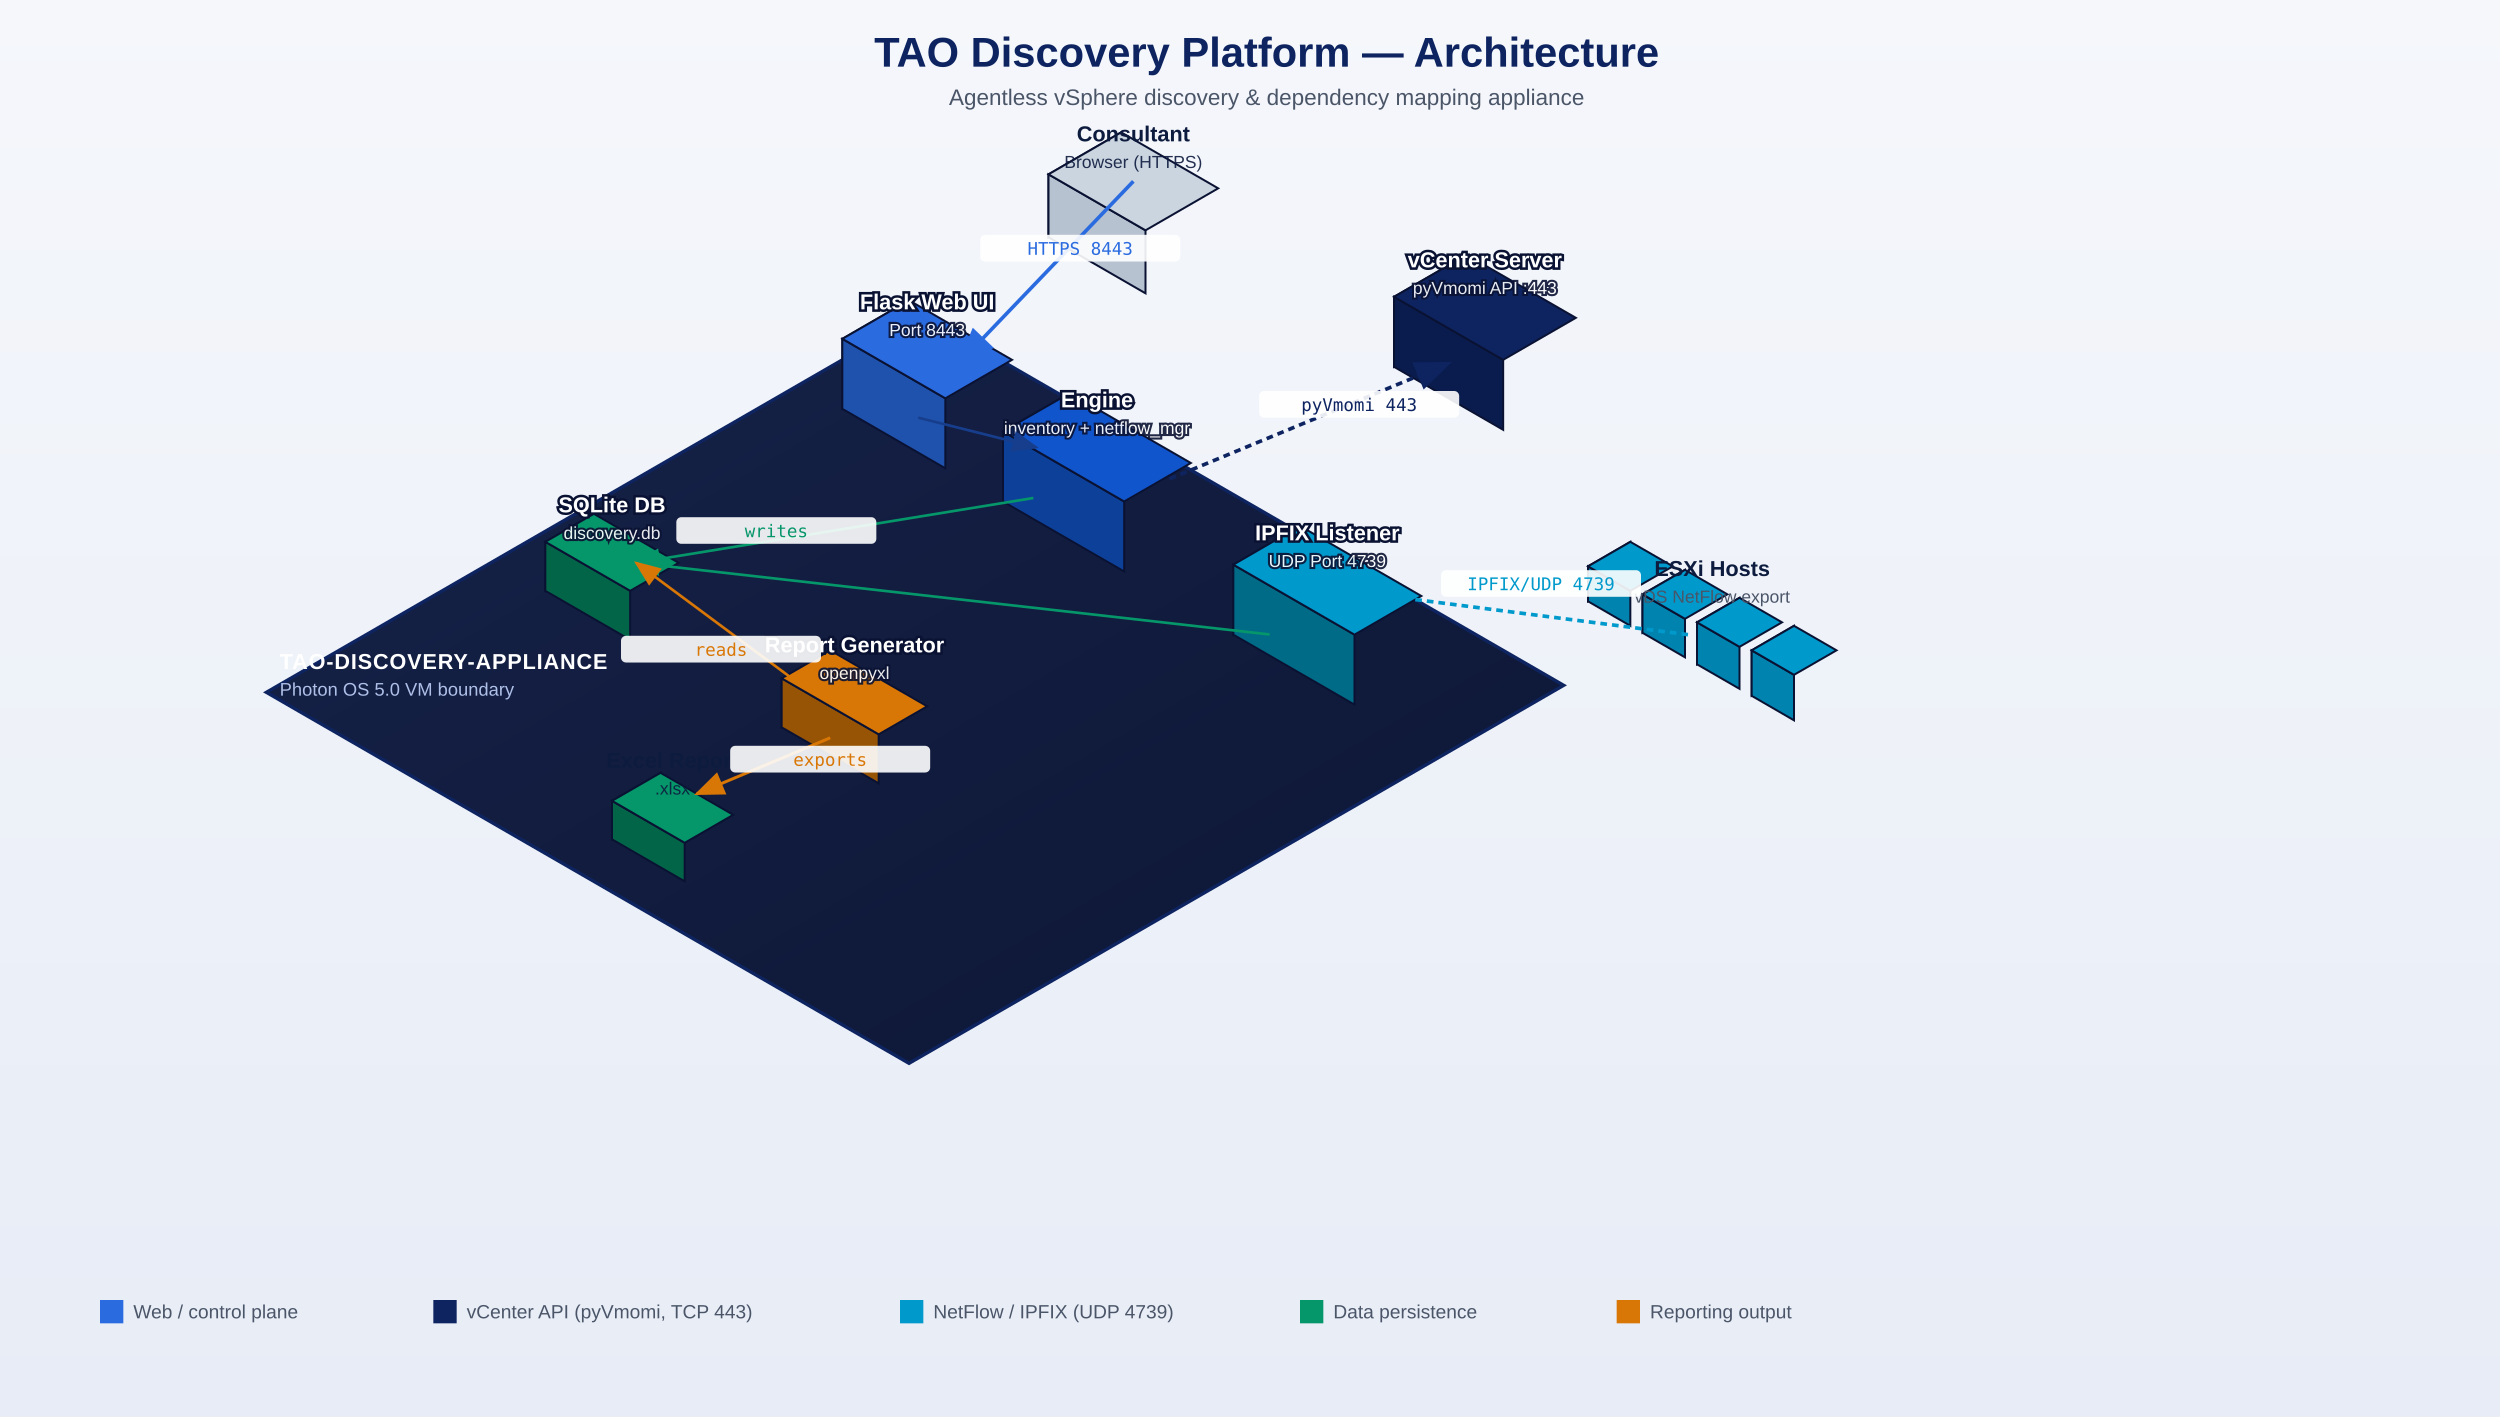
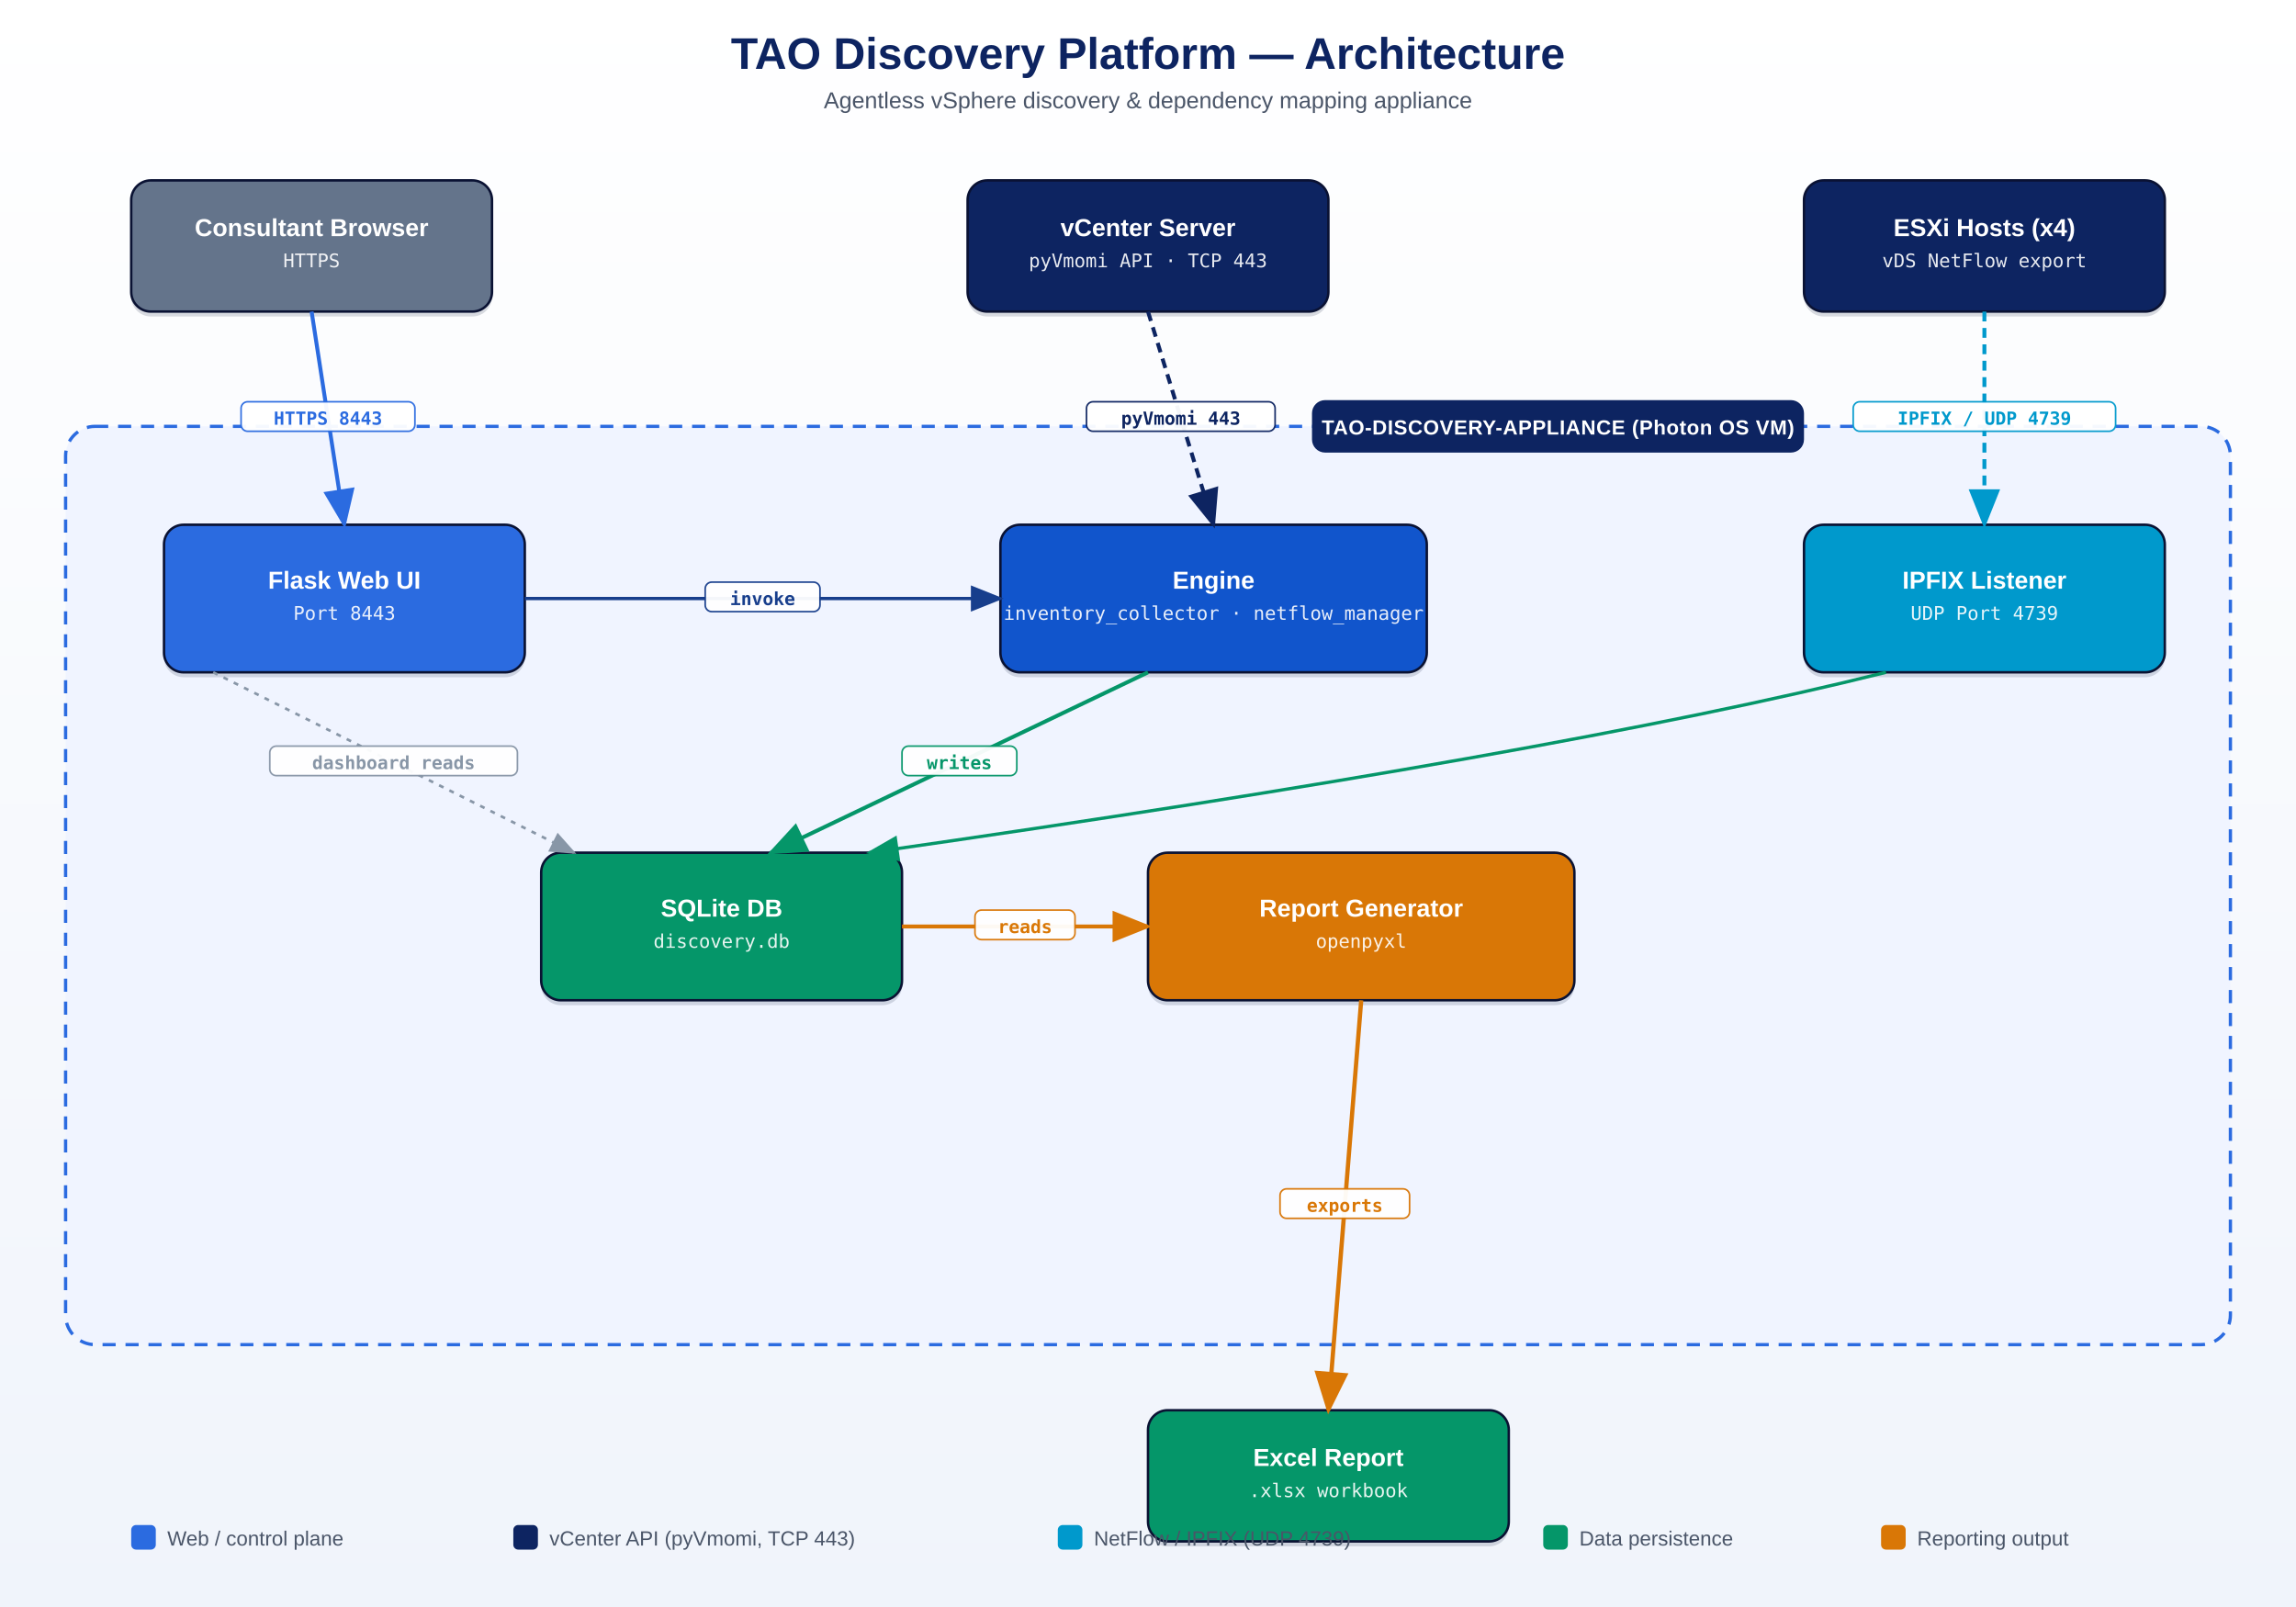
- <svg xmlns="http://www.w3.org/2000/svg" viewBox="0 0 1500 850" width="1500" height="850">
-   <rect x="0" y="0" width="1500" height="850" fill="url(#bgGrad)" />
+ <svg xmlns="http://www.w3.org/2000/svg" viewBox="0 0 1400 980" width="1400" height="980">
+   <rect x="0" y="0" width="1400" height="980" fill="url(#bgGrad)" />
  <defs>
    <marker id="arrowhead" markerWidth="10" markerHeight="8" refX="9" refY="4" orient="auto">
      <polygon points="0,0 10,4 0,8" fill="context-stroke" />
    </marker>
    <linearGradient id="bgGrad" x1="0%" y1="0%" x2="0%" y2="100%">
-       <stop offset="0%" stop-color="#F5F7FB" />
-       <stop offset="100%" stop-color="#E7ECF6" />
-     </linearGradient>
-     <linearGradient id="platformGrad" x1="0%" y1="0%" x2="100%" y2="100%">
-       <stop offset="0%" stop-color="#16224A" />
-       <stop offset="100%" stop-color="#0D1633" />
+       <stop offset="0%" stop-color="#FFFFFF" />
+       <stop offset="100%" stop-color="#F0F4FB" />
    </linearGradient>
  </defs>
-   <text x="760" y="40" text-anchor="middle" font-family="Segoe UI, Arial, sans-serif" font-size="25" font-weight="800" fill="#0D2461">TAO Discovery Platform — Architecture</text>
-   <text x="760" y="63" text-anchor="middle" font-family="Segoe UI, Arial, sans-serif" font-size="13.5" fill="#4A5568">Agentless vSphere discovery &amp; dependency mapping appliance</text>
-   <polygon points="552.7,188.6 938.2,411.2 545.4,638.0 159.8,415.4" fill="url(#platformGrad)" stroke="#0D2461" stroke-width="2" />
-   <text x="167.8" y="401.4" text-anchor="start" font-family="Segoe UI, Arial, sans-serif" font-size="13" font-weight="800" fill="#FFFFFF" letter-spacing="0.5">TAO-DISCOVERY-APPLIANCE</text>
-   <text x="167.8" y="417.4" text-anchor="start" font-family="Segoe UI, Arial, sans-serif" font-size="11" fill="#AFC0E8">Photon OS 5.0 VM boundary</text>
-   <polygon points="672.7,117.2 629.1,142.4 629.1,104.6 672.7,79.4" fill="#94A3B8" stroke="#0A1233" stroke-width="1.2" />
-   <polygon points="629.1,142.4 687.3,176.0 687.3,138.2 629.1,104.6" fill="#B7C2D0" stroke="#0A1233" stroke-width="1.2" />
-   <polygon points="672.7,79.4 730.9,113.0 687.3,138.2 629.1,104.6" fill="#CBD5E0" stroke="#0A1233" stroke-width="1.2" />
-   <text x="680.0" y="84.8" text-anchor="middle" font-family="Segoe UI, Arial, sans-serif" font-size="13" font-weight="700" fill="#0D1B3E" stroke="none" stroke-width="3" paint-order="stroke fill">Consultant</text>
-   <text x="680.0" y="100.8" text-anchor="middle" font-family="Segoe UI, Arial, sans-serif" font-size="10.5" fill="#0D1B3E" opacity="0.9" stroke="none" stroke-width="2.5" paint-order="stroke fill">Browser (HTTPS)</text>
-   <polygon points="880.0,194.9 836.4,220.1 836.4,178.1 880.0,152.9" fill="#081538" stroke="#0A1233" stroke-width="1.2" />
-   <polygon points="836.4,220.1 901.9,257.9 901.9,215.9 836.4,178.1" fill="#0A1C4D" stroke="#0A1233" stroke-width="1.2" />
-   <polygon points="880.0,152.9 945.5,190.7 901.9,215.9 836.4,178.1" fill="#0D2461" stroke="#0A1233" stroke-width="1.2" />
-   <text x="890.9" y="160.4" text-anchor="middle" font-family="Segoe UI, Arial, sans-serif" font-size="13" font-weight="700" fill="#FFFFFF" stroke="#0A1233" stroke-width="3" paint-order="stroke fill">vCenter Server</text>
-   <text x="890.9" y="176.4" text-anchor="middle" font-family="Segoe UI, Arial, sans-serif" font-size="10.5" fill="#FFFFFF" opacity="0.9" stroke="#0A1233" stroke-width="2.5" paint-order="stroke fill">pyVmomi API :443</text>
-   <polygon points="978.2,346.1 952.8,360.8 952.8,339.8 978.2,325.1" fill="#006B93" stroke="#0A1233" stroke-width="1.2" />
-   <polygon points="952.8,360.8 978.2,375.5 978.2,354.5 952.8,339.8" fill="#0083AE" stroke="#0A1233" stroke-width="1.2" />
-   <polygon points="978.2,325.1 1003.7,339.8 978.2,354.5 952.8,339.8" fill="#0099CC" stroke="#0A1233" stroke-width="1.2" />
-   <polygon points="1011.0,365.0 985.5,379.7 985.5,356.6 1011.0,341.9" fill="#006B93" stroke="#0A1233" stroke-width="1.2" />
-   <polygon points="985.5,379.7 1011.0,394.4 1011.0,371.3 985.5,356.6" fill="#0083AE" stroke="#0A1233" stroke-width="1.2" />
-   <polygon points="1011.0,341.9 1036.4,356.6 1011.0,371.3 985.5,356.6" fill="#0099CC" stroke="#0A1233" stroke-width="1.2" />
-   <polygon points="1043.7,383.9 1018.2,398.6 1018.2,373.4 1043.7,358.7" fill="#006B93" stroke="#0A1233" stroke-width="1.2" />
-   <polygon points="1018.2,398.6 1043.7,413.3 1043.7,388.1 1018.2,373.4" fill="#0083AE" stroke="#0A1233" stroke-width="1.2" />
-   <polygon points="1043.7,358.7 1069.2,373.4 1043.7,388.1 1018.2,373.4" fill="#0099CC" stroke="#0A1233" stroke-width="1.2" />
-   <polygon points="1076.4,402.8 1051.0,417.5 1051.0,390.2 1076.4,375.5" fill="#006B93" stroke="#0A1233" stroke-width="1.2" />
-   <polygon points="1051.0,417.5 1076.4,432.2 1076.4,404.9 1051.0,390.2" fill="#0083AE" stroke="#0A1233" stroke-width="1.2" />
-   <polygon points="1076.4,375.5 1101.9,390.2 1076.4,404.9 1051.0,390.2" fill="#0099CC" stroke="#0A1233" stroke-width="1.2" />
-   <text x="1027.3" y="345.6" text-anchor="middle" font-family="Segoe UI, Arial, sans-serif" font-size="13" font-weight="700" fill="#0D1B3E">ESXi Hosts</text>
-   <text x="1027.3" y="361.6" text-anchor="middle" font-family="Segoe UI, Arial, sans-serif" font-size="10.5" fill="#4A5568">vDS NetFlow export</text>
-   <polygon points="545.4,222.2 505.4,245.3 505.4,203.3 545.4,180.2" fill="#173E8C" stroke="#0A1233" stroke-width="1.2" />
-   <polygon points="505.4,245.3 567.2,281.0 567.2,239.0 505.4,203.3" fill="#1F52AD" stroke="#0A1233" stroke-width="1.2" />
-   <polygon points="545.4,180.2 607.2,215.9 567.2,239.0 505.4,203.3" fill="#2B6BE0" stroke="#0A1233" stroke-width="1.2" />
-   <text x="556.3" y="185.6" text-anchor="middle" font-family="Segoe UI, Arial, sans-serif" font-size="13" font-weight="700" fill="#FFFFFF" stroke="#0A1233" stroke-width="3" paint-order="stroke fill">Flask Web UI</text>
-   <text x="556.3" y="201.6" text-anchor="middle" font-family="Segoe UI, Arial, sans-serif" font-size="10.5" fill="#FFFFFF" opacity="0.9" stroke="#0A1233" stroke-width="2.5" paint-order="stroke fill">Port 8443</text>
-   <polygon points="641.8,277.9 601.8,300.9 601.8,258.9 641.8,235.9" fill="#0A337A" stroke="#0A1233" stroke-width="1.2" />
-   <polygon points="601.8,300.9 674.5,342.9 674.5,300.9 601.8,258.9" fill="#0D4099" stroke="#0A1233" stroke-width="1.2" />
-   <polygon points="641.8,235.9 714.5,277.8 674.5,300.9 601.8,258.9" fill="#1155CC" stroke="#0A1233" stroke-width="1.2" />
-   <text x="658.2" y="244.4" text-anchor="middle" font-family="Segoe UI, Arial, sans-serif" font-size="13" font-weight="700" fill="#FFFFFF" stroke="#0A1233" stroke-width="3" paint-order="stroke fill">Engine</text>
-   <text x="658.2" y="260.4" text-anchor="middle" font-family="Segoe UI, Arial, sans-serif" font-size="10.5" fill="#FFFFFF" opacity="0.9" stroke="#0A1233" stroke-width="2.5" paint-order="stroke fill">inventory + netflow_mgr</text>
-   <polygon points="780.0,357.6 740.0,380.8 740.0,338.8 780.0,315.6" fill="#00566B" stroke="#0A1233" stroke-width="1.2" />
-   <polygon points="740.0,380.8 812.7,422.8 812.7,380.8 740.0,338.8" fill="#006B86" stroke="#0A1233" stroke-width="1.2" />
-   <polygon points="780.0,315.6 852.8,357.6 812.7,380.8 740.0,338.8" fill="#0099CC" stroke="#0A1233" stroke-width="1.2" />
-   <text x="796.4" y="324.2" text-anchor="middle" font-family="Segoe UI, Arial, sans-serif" font-size="13" font-weight="700" fill="#FFFFFF" stroke="#0A1233" stroke-width="3" paint-order="stroke fill">IPFIX Listener</text>
-   <text x="796.4" y="340.2" text-anchor="middle" font-family="Segoe UI, Arial, sans-serif" font-size="10.5" fill="#FFFFFF" opacity="0.9" stroke="#0A1233" stroke-width="2.5" paint-order="stroke fill">UDP Port 4739</text>
-   <polygon points="356.3,337.7 327.2,354.5 327.2,325.1 356.3,308.3" fill="#02513B" stroke="#0A1233" stroke-width="1.2" />
-   <polygon points="327.2,354.5 378.1,383.9 378.1,354.5 327.2,325.1" fill="#036548" stroke="#0A1233" stroke-width="1.2" />
-   <polygon points="356.3,308.3 407.2,337.7 378.1,354.5 327.2,325.1" fill="#059669" stroke="#0A1233" stroke-width="1.2" />
-   <text x="367.2" y="307.4" text-anchor="middle" font-family="Segoe UI, Arial, sans-serif" font-size="13" font-weight="700" fill="#FFFFFF" stroke="#0A1233" stroke-width="3" paint-order="stroke fill">SQLite DB</text>
-   <text x="367.2" y="323.4" text-anchor="middle" font-family="Segoe UI, Arial, sans-serif" font-size="10.5" fill="#FFFFFF" opacity="0.9" stroke="#0A1233" stroke-width="2.5" paint-order="stroke fill">discovery.db</text>
-   <polygon points="498.1,419.6 469.0,436.4 469.0,407.0 498.1,390.2" fill="#7A4204" stroke="#0A1233" stroke-width="1.2" />
-   <polygon points="469.0,436.4 527.2,470.0 527.2,440.6 469.0,407.0" fill="#985405" stroke="#0A1233" stroke-width="1.2" />
-   <polygon points="498.1,390.2 556.3,423.8 527.2,440.6 469.0,407.0" fill="#D97706" stroke="#0A1233" stroke-width="1.2" />
-   <text x="512.7" y="391.4" text-anchor="middle" font-family="Segoe UI, Arial, sans-serif" font-size="13" font-weight="700" fill="#FFFFFF" stroke="#0A1233" stroke-width="3" paint-order="stroke fill">Report Generator</text>
-   <text x="512.7" y="407.4" text-anchor="middle" font-family="Segoe UI, Arial, sans-serif" font-size="10.5" fill="#FFFFFF" opacity="0.9" stroke="#0A1233" stroke-width="2.5" paint-order="stroke fill">openpyxl</text>
-   <polygon points="396.3,486.8 367.2,503.6 367.2,480.5 396.3,463.7" fill="#02513B" stroke="#0A1233" stroke-width="1.2" />
-   <polygon points="367.2,503.6 410.8,528.8 410.8,505.7 367.2,480.5" fill="#036548" stroke="#0A1233" stroke-width="1.2" />
-   <polygon points="396.3,463.7 439.9,488.9 410.8,505.7 367.2,480.5" fill="#059669" stroke="#0A1233" stroke-width="1.2" />
-   <text x="403.5" y="460.7" text-anchor="middle" font-family="Segoe UI, Arial, sans-serif" font-size="13" font-weight="700" fill="#0D1B3E" stroke="none" stroke-width="3" paint-order="stroke fill">Excel Report</text>
-   <text x="403.5" y="476.7" text-anchor="middle" font-family="Segoe UI, Arial, sans-serif" font-size="10.5" fill="#0D1B3E" opacity="0.9" stroke="none" stroke-width="2.5" paint-order="stroke fill">.xlsx</text>
-   <line x1="680.0" y1="108.8" x2="576.3" y2="217.0" stroke="#2B6BE0" stroke-width="2.2" marker-end="url(#arrowhead)" />
-   <rect x="588.1" y="140.9" width="120" height="16" fill="#FFFFFF" opacity="0.9" rx="3" />
-   <text x="648.1" y="152.9" text-anchor="middle" font-family="Consolas, monospace" font-size="10.5" fill="#2B6BE0">HTTPS 8443</text>
-   <line x1="550.9" y1="250.6" x2="621.8" y2="268.4" stroke="#173E8C" stroke-width="1.6" marker-end="url(#arrowhead)" />
-   <line x1="701.8" y1="287.3" x2="869.1" y2="218.0" stroke="#0D2461" stroke-width="2.2" stroke-dasharray="4,3" marker-end="url(#arrowhead)" />
-   <rect x="755.5" y="234.6" width="120" height="16" fill="#FFFFFF" opacity="0.9" rx="3" />
-   <text x="815.5" y="246.6" text-anchor="middle" font-family="Consolas, monospace" font-size="10.5" fill="#0D2461">pyVmomi 443</text>
-   <line x1="1012.8" y1="380.8" x2="816.4" y2="355.5" stroke="#0099CC" stroke-width="2.2" stroke-dasharray="4,3" marker-end="url(#arrowhead)" />
-   <rect x="864.6" y="342.1" width="120" height="16" fill="#FFFFFF" opacity="0.9" rx="3" />
-   <text x="924.6" y="354.1" text-anchor="middle" font-family="Consolas, monospace" font-size="10.5" fill="#0099CC">IPFIX/UDP 4739</text>
-   <line x1="620.0" y1="298.8" x2="381.7" y2="337.7" stroke="#059669" stroke-width="1.6" marker-end="url(#arrowhead)" />
-   <rect x="405.8" y="310.3" width="120" height="16" fill="#FFFFFF" opacity="0.9" rx="3" />
-   <text x="465.8" y="322.3" text-anchor="middle" font-family="Consolas, monospace" font-size="10.5" fill="#059669">writes</text>
-   <line x1="761.8" y1="380.7" x2="381.7" y2="337.7" stroke="#059669" stroke-width="1.6" marker-end="url(#arrowhead)" />
-   <line x1="483.6" y1="413.3" x2="381.7" y2="337.7" stroke="#D97706" stroke-width="1.6" marker-end="url(#arrowhead)" />
-   <rect x="372.6" y="381.5" width="120" height="16" fill="#FFFFFF" opacity="0.9" rx="3" />
-   <text x="432.6" y="393.5" text-anchor="middle" font-family="Consolas, monospace" font-size="10.5" fill="#D97706">reads</text>
-   <line x1="498.1" y1="442.7" x2="418.1" y2="476.3" stroke="#D97706" stroke-width="1.8" marker-end="url(#arrowhead)" />
-   <rect x="438.1" y="447.5" width="120" height="16" fill="#FFFFFF" opacity="0.9" rx="3" />
-   <text x="498.1" y="459.5" text-anchor="middle" font-family="Consolas, monospace" font-size="10.5" fill="#D97706">exports</text>
-   <g font-family="Segoe UI, Arial, sans-serif" font-size="11.5" fill="#4A5568">
-     <rect x="60" y="780" width="14" height="14" fill="#2B6BE0" />
-     <text x="80" y="791">Web / control plane</text>
-     <rect x="260" y="780" width="14" height="14" fill="#0D2461" />
-     <text x="280" y="791">vCenter API (pyVmomi, TCP 443)</text>
-     <rect x="540" y="780" width="14" height="14" fill="#0099CC" />
-     <text x="560" y="791">NetFlow / IPFIX (UDP 4739)</text>
-     <rect x="780" y="780" width="14" height="14" fill="#059669" />
-     <text x="800" y="791">Data persistence</text>
-     <rect x="970" y="780" width="14" height="14" fill="#D97706" />
-     <text x="990" y="791">Reporting output</text>
+   <text x="700.0" y="42" text-anchor="middle" font-family="Segoe UI, Arial, sans-serif" font-size="27" font-weight="800" fill="#0D2461">TAO Discovery Platform — Architecture</text>
+   <text x="700.0" y="66" text-anchor="middle" font-family="Segoe UI, Arial, sans-serif" font-size="14" fill="#4A5568">Agentless vSphere discovery &amp; dependency mapping appliance</text>
+   <rect x="80" y="113" width="220" height="80" rx="12" fill="#0A1233" opacity="0.15" />
+   <rect x="80" y="110" width="220" height="80" rx="12" fill="#64748B" stroke="#0A1233" stroke-width="1.5" opacity="1.0" />
+   <text x="190.0" y="144.0" text-anchor="middle" font-family="Segoe UI, Arial, sans-serif" font-size="15" font-weight="700" fill="#FFFFFF">Consultant Browser</text>
+   <text x="190.0" y="163.0" text-anchor="middle" font-family="Consolas, monospace" font-size="11.5" fill="#FFFFFF" opacity="0.9">HTTPS</text>
+   <rect x="590" y="113" width="220" height="80" rx="12" fill="#0A1233" opacity="0.15" />
+   <rect x="590" y="110" width="220" height="80" rx="12" fill="#0D2461" stroke="#0A1233" stroke-width="1.5" opacity="1.0" />
+   <text x="700.0" y="144.0" text-anchor="middle" font-family="Segoe UI, Arial, sans-serif" font-size="15" font-weight="700" fill="#FFFFFF">vCenter Server</text>
+   <text x="700.0" y="163.0" text-anchor="middle" font-family="Consolas, monospace" font-size="11.5" fill="#FFFFFF" opacity="0.9">pyVmomi API · TCP 443</text>
+   <rect x="1100" y="113" width="220" height="80" rx="12" fill="#0A1233" opacity="0.15" />
+   <rect x="1100" y="110" width="220" height="80" rx="12" fill="#0D2461" stroke="#0A1233" stroke-width="1.5" opacity="1.0" />
+   <text x="1210.0" y="144.0" text-anchor="middle" font-family="Segoe UI, Arial, sans-serif" font-size="15" font-weight="700" fill="#FFFFFF">ESXi Hosts (x4)</text>
+   <text x="1210.0" y="163.0" text-anchor="middle" font-family="Consolas, monospace" font-size="11.5" fill="#FFFFFF" opacity="0.9">vDS NetFlow export</text>
+   <rect x="40" y="260" width="1320" height="560" rx="18" fill="#F0F4FF" stroke="#2B6BE0" stroke-width="2" stroke-dasharray="8,6" />
+   <rect x="800" y="244" width="300" height="32" rx="8" fill="#0D2461" />
+   <text x="950.0" y="265" text-anchor="middle" font-family="Segoe UI, Arial, sans-serif" font-size="12.5" font-weight="800" fill="#FFFFFF" letter-spacing="0.3">TAO-DISCOVERY-APPLIANCE (Photon OS VM)</text>
+   <rect x="100" y="323" width="220" height="90" rx="12" fill="#0A1233" opacity="0.15" />
+   <rect x="100" y="320" width="220" height="90" rx="12" fill="#2B6BE0" stroke="#0A1233" stroke-width="1.5" opacity="1.0" />
+   <text x="210.0" y="359.0" text-anchor="middle" font-family="Segoe UI, Arial, sans-serif" font-size="15" font-weight="700" fill="#FFFFFF">Flask Web UI</text>
+   <text x="210.0" y="378.0" text-anchor="middle" font-family="Consolas, monospace" font-size="11.5" fill="#FFFFFF" opacity="0.9">Port 8443</text>
+   <rect x="610" y="323" width="260" height="90" rx="12" fill="#0A1233" opacity="0.15" />
+   <rect x="610" y="320" width="260" height="90" rx="12" fill="#1155CC" stroke="#0A1233" stroke-width="1.5" opacity="1.0" />
+   <text x="740.0" y="359.0" text-anchor="middle" font-family="Segoe UI, Arial, sans-serif" font-size="15" font-weight="700" fill="#FFFFFF">Engine</text>
+   <text x="740.0" y="378.0" text-anchor="middle" font-family="Consolas, monospace" font-size="11.5" fill="#FFFFFF" opacity="0.9">inventory_collector · netflow_manager</text>
+   <rect x="1100" y="323" width="220" height="90" rx="12" fill="#0A1233" opacity="0.15" />
+   <rect x="1100" y="320" width="220" height="90" rx="12" fill="#0099CC" stroke="#0A1233" stroke-width="1.5" opacity="1.0" />
+   <text x="1210.0" y="359.0" text-anchor="middle" font-family="Segoe UI, Arial, sans-serif" font-size="15" font-weight="700" fill="#FFFFFF">IPFIX Listener</text>
+   <text x="1210.0" y="378.0" text-anchor="middle" font-family="Consolas, monospace" font-size="11.5" fill="#FFFFFF" opacity="0.9">UDP Port 4739</text>
+   <rect x="330" y="523" width="220" height="90" rx="12" fill="#0A1233" opacity="0.15" />
+   <rect x="330" y="520" width="220" height="90" rx="12" fill="#059669" stroke="#0A1233" stroke-width="1.5" opacity="1.0" />
+   <text x="440.0" y="559.0" text-anchor="middle" font-family="Segoe UI, Arial, sans-serif" font-size="15" font-weight="700" fill="#FFFFFF">SQLite DB</text>
+   <text x="440.0" y="578.0" text-anchor="middle" font-family="Consolas, monospace" font-size="11.5" fill="#FFFFFF" opacity="0.9">discovery.db</text>
+   <rect x="700" y="523" width="260" height="90" rx="12" fill="#0A1233" opacity="0.15" />
+   <rect x="700" y="520" width="260" height="90" rx="12" fill="#D97706" stroke="#0A1233" stroke-width="1.5" opacity="1.0" />
+   <text x="830.0" y="559.0" text-anchor="middle" font-family="Segoe UI, Arial, sans-serif" font-size="15" font-weight="700" fill="#FFFFFF">Report Generator</text>
+   <text x="830.0" y="578.0" text-anchor="middle" font-family="Consolas, monospace" font-size="11.5" fill="#FFFFFF" opacity="0.9">openpyxl</text>
+   <rect x="700" y="863" width="220" height="80" rx="12" fill="#0A1233" opacity="0.15" />
+   <rect x="700" y="860" width="220" height="80" rx="12" fill="#059669" stroke="#0A1233" stroke-width="1.5" opacity="1.0" />
+   <text x="810.0" y="894.0" text-anchor="middle" font-family="Segoe UI, Arial, sans-serif" font-size="15" font-weight="700" fill="#FFFFFF">Excel Report</text>
+   <text x="810.0" y="913.0" text-anchor="middle" font-family="Consolas, monospace" font-size="11.5" fill="#FFFFFF" opacity="0.9">.xlsx workbook</text>
+   <line x1="190.0" y1="190" x2="210.0" y2="320" stroke="#2B6BE0" stroke-width="2.4" marker-end="url(#arrowhead)" />
+   <rect x="147.0" y="245.0" width="106" height="18" fill="#FFFFFF" stroke="#2B6BE0" stroke-width="1" opacity="0.95" rx="4" />
+   <text x="200.0" y="259.0" text-anchor="middle" font-family="Consolas, monospace" font-size="11" fill="#2B6BE0" font-weight="600">HTTPS 8443</text>
+   <line x1="700.0" y1="190" x2="740.0" y2="320" stroke="#0D2461" stroke-width="2.4" stroke-dasharray="6,4" marker-end="url(#arrowhead)" />
+   <rect x="662.5" y="245.0" width="115" height="18" fill="#FFFFFF" stroke="#0D2461" stroke-width="1" opacity="0.95" rx="4" />
+   <text x="720.0" y="259.0" text-anchor="middle" font-family="Consolas, monospace" font-size="11" fill="#0D2461" font-weight="600">pyVmomi 443</text>
+   <line x1="1210.0" y1="190" x2="1210.0" y2="320" stroke="#0099CC" stroke-width="2.4" stroke-dasharray="6,4" marker-end="url(#arrowhead)" />
+   <rect x="1130.0" y="245.0" width="160" height="18" fill="#FFFFFF" stroke="#0099CC" stroke-width="1" opacity="0.95" rx="4" />
+   <text x="1210.0" y="259.0" text-anchor="middle" font-family="Consolas, monospace" font-size="11" fill="#0099CC" font-weight="600">IPFIX / UDP 4739</text>
+   <line x1="320" y1="365.0" x2="610" y2="365.0" stroke="#173E8C" stroke-width="2" marker-end="url(#arrowhead)" />
+   <rect x="430.0" y="355.0" width="70" height="18" fill="#FFFFFF" stroke="#173E8C" stroke-width="1" opacity="0.95" rx="4" />
+   <text x="465.0" y="369.0" text-anchor="middle" font-family="Consolas, monospace" font-size="11" fill="#173E8C" font-weight="600">invoke</text>
+   <line x1="700.0" y1="410" x2="470.0" y2="520" stroke="#059669" stroke-width="2.4" marker-end="url(#arrowhead)" />
+   <rect x="550.0" y="455.0" width="70" height="18" fill="#FFFFFF" stroke="#059669" stroke-width="1" opacity="0.95" rx="4" />
+   <text x="585.0" y="469.0" text-anchor="middle" font-family="Consolas, monospace" font-size="11" fill="#059669" font-weight="600">writes</text>
+   <path d="M 1150.0 410 Q 950 460 530.0 520" fill="none" stroke="#059669" stroke-width="2" marker-end="url(#arrowhead)" />
+   <line x1="550" y1="565.0" x2="700" y2="565.0" stroke="#D97706" stroke-width="2.4" marker-end="url(#arrowhead)" />
+   <rect x="594.5" y="555.0" width="61" height="18" fill="#FFFFFF" stroke="#D97706" stroke-width="1" opacity="0.95" rx="4" />
+   <text x="625.0" y="569.0" text-anchor="middle" font-family="Consolas, monospace" font-size="11" fill="#D97706" font-weight="600">reads</text>
+   <line x1="830.0" y1="610" x2="810.0" y2="860" stroke="#D97706" stroke-width="2.6" marker-end="url(#arrowhead)" />
+   <rect x="780.5" y="725.0" width="79" height="18" fill="#FFFFFF" stroke="#D97706" stroke-width="1" opacity="0.95" rx="4" />
+   <text x="820.0" y="739.0" text-anchor="middle" font-family="Consolas, monospace" font-size="11" fill="#D97706" font-weight="600">exports</text>
+   <line x1="130" y1="410" x2="350" y2="520" stroke="#8896A7" stroke-width="1.6" stroke-dasharray="3,4" marker-end="url(#arrowhead)" />
+   <rect x="164.5" y="455.0" width="151" height="18" fill="#FFFFFF" stroke="#8896A7" stroke-width="1" opacity="0.95" rx="4" />
+   <text x="240.0" y="469.0" text-anchor="middle" font-family="Consolas, monospace" font-size="11" fill="#8896A7" font-weight="600">dashboard reads</text>
+   <g font-family="Segoe UI, Arial, sans-serif" font-size="12.5" fill="#4A5568">
+     <rect x="80" y="930" width="15" height="15" rx="3" fill="#2B6BE0" />
+     <text x="102" y="942.5">Web / control plane</text>
+     <rect x="313" y="930" width="15" height="15" rx="3" fill="#0D2461" />
+     <text x="335" y="942.5">vCenter API (pyVmomi, TCP 443)</text>
+     <rect x="645" y="930" width="15" height="15" rx="3" fill="#0099CC" />
+     <text x="667" y="942.5">NetFlow / IPFIX (UDP 4739)</text>
+     <rect x="941" y="930" width="15" height="15" rx="3" fill="#059669" />
+     <text x="963" y="942.5">Data persistence</text>
+     <rect x="1147" y="930" width="15" height="15" rx="3" fill="#D97706" />
+     <text x="1169" y="942.5">Reporting output</text>
  </g>
</svg>
